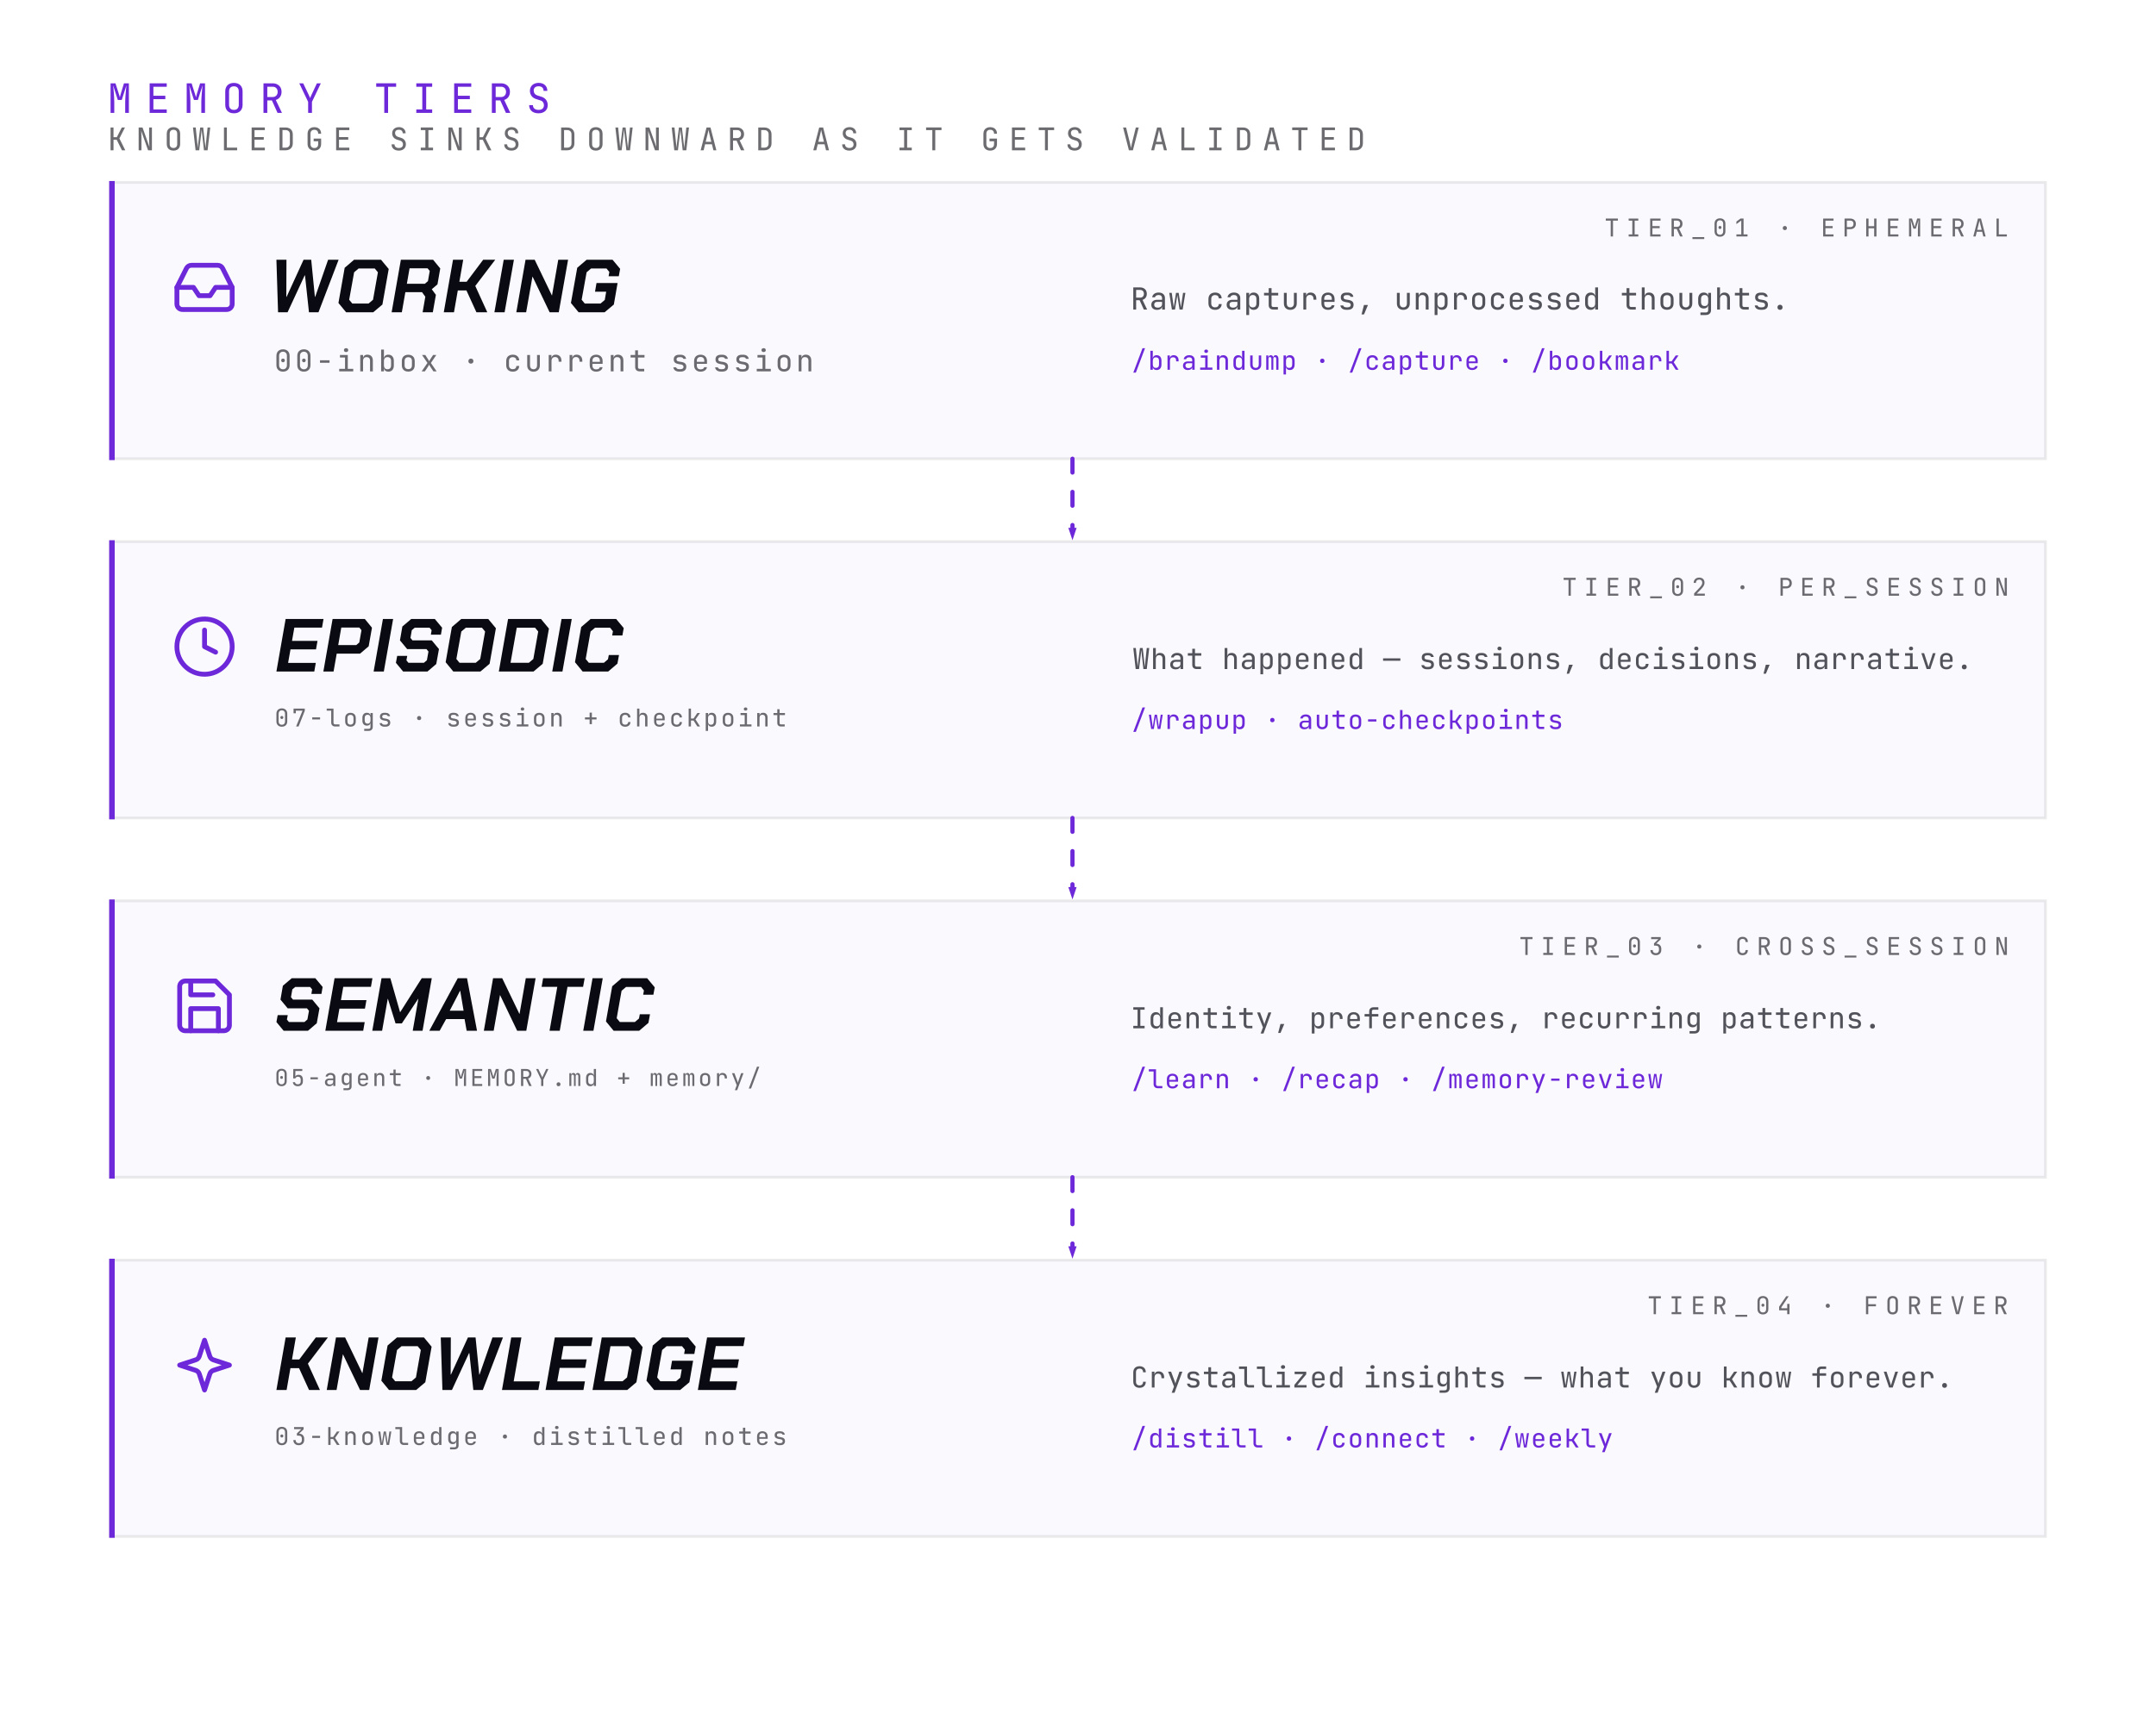
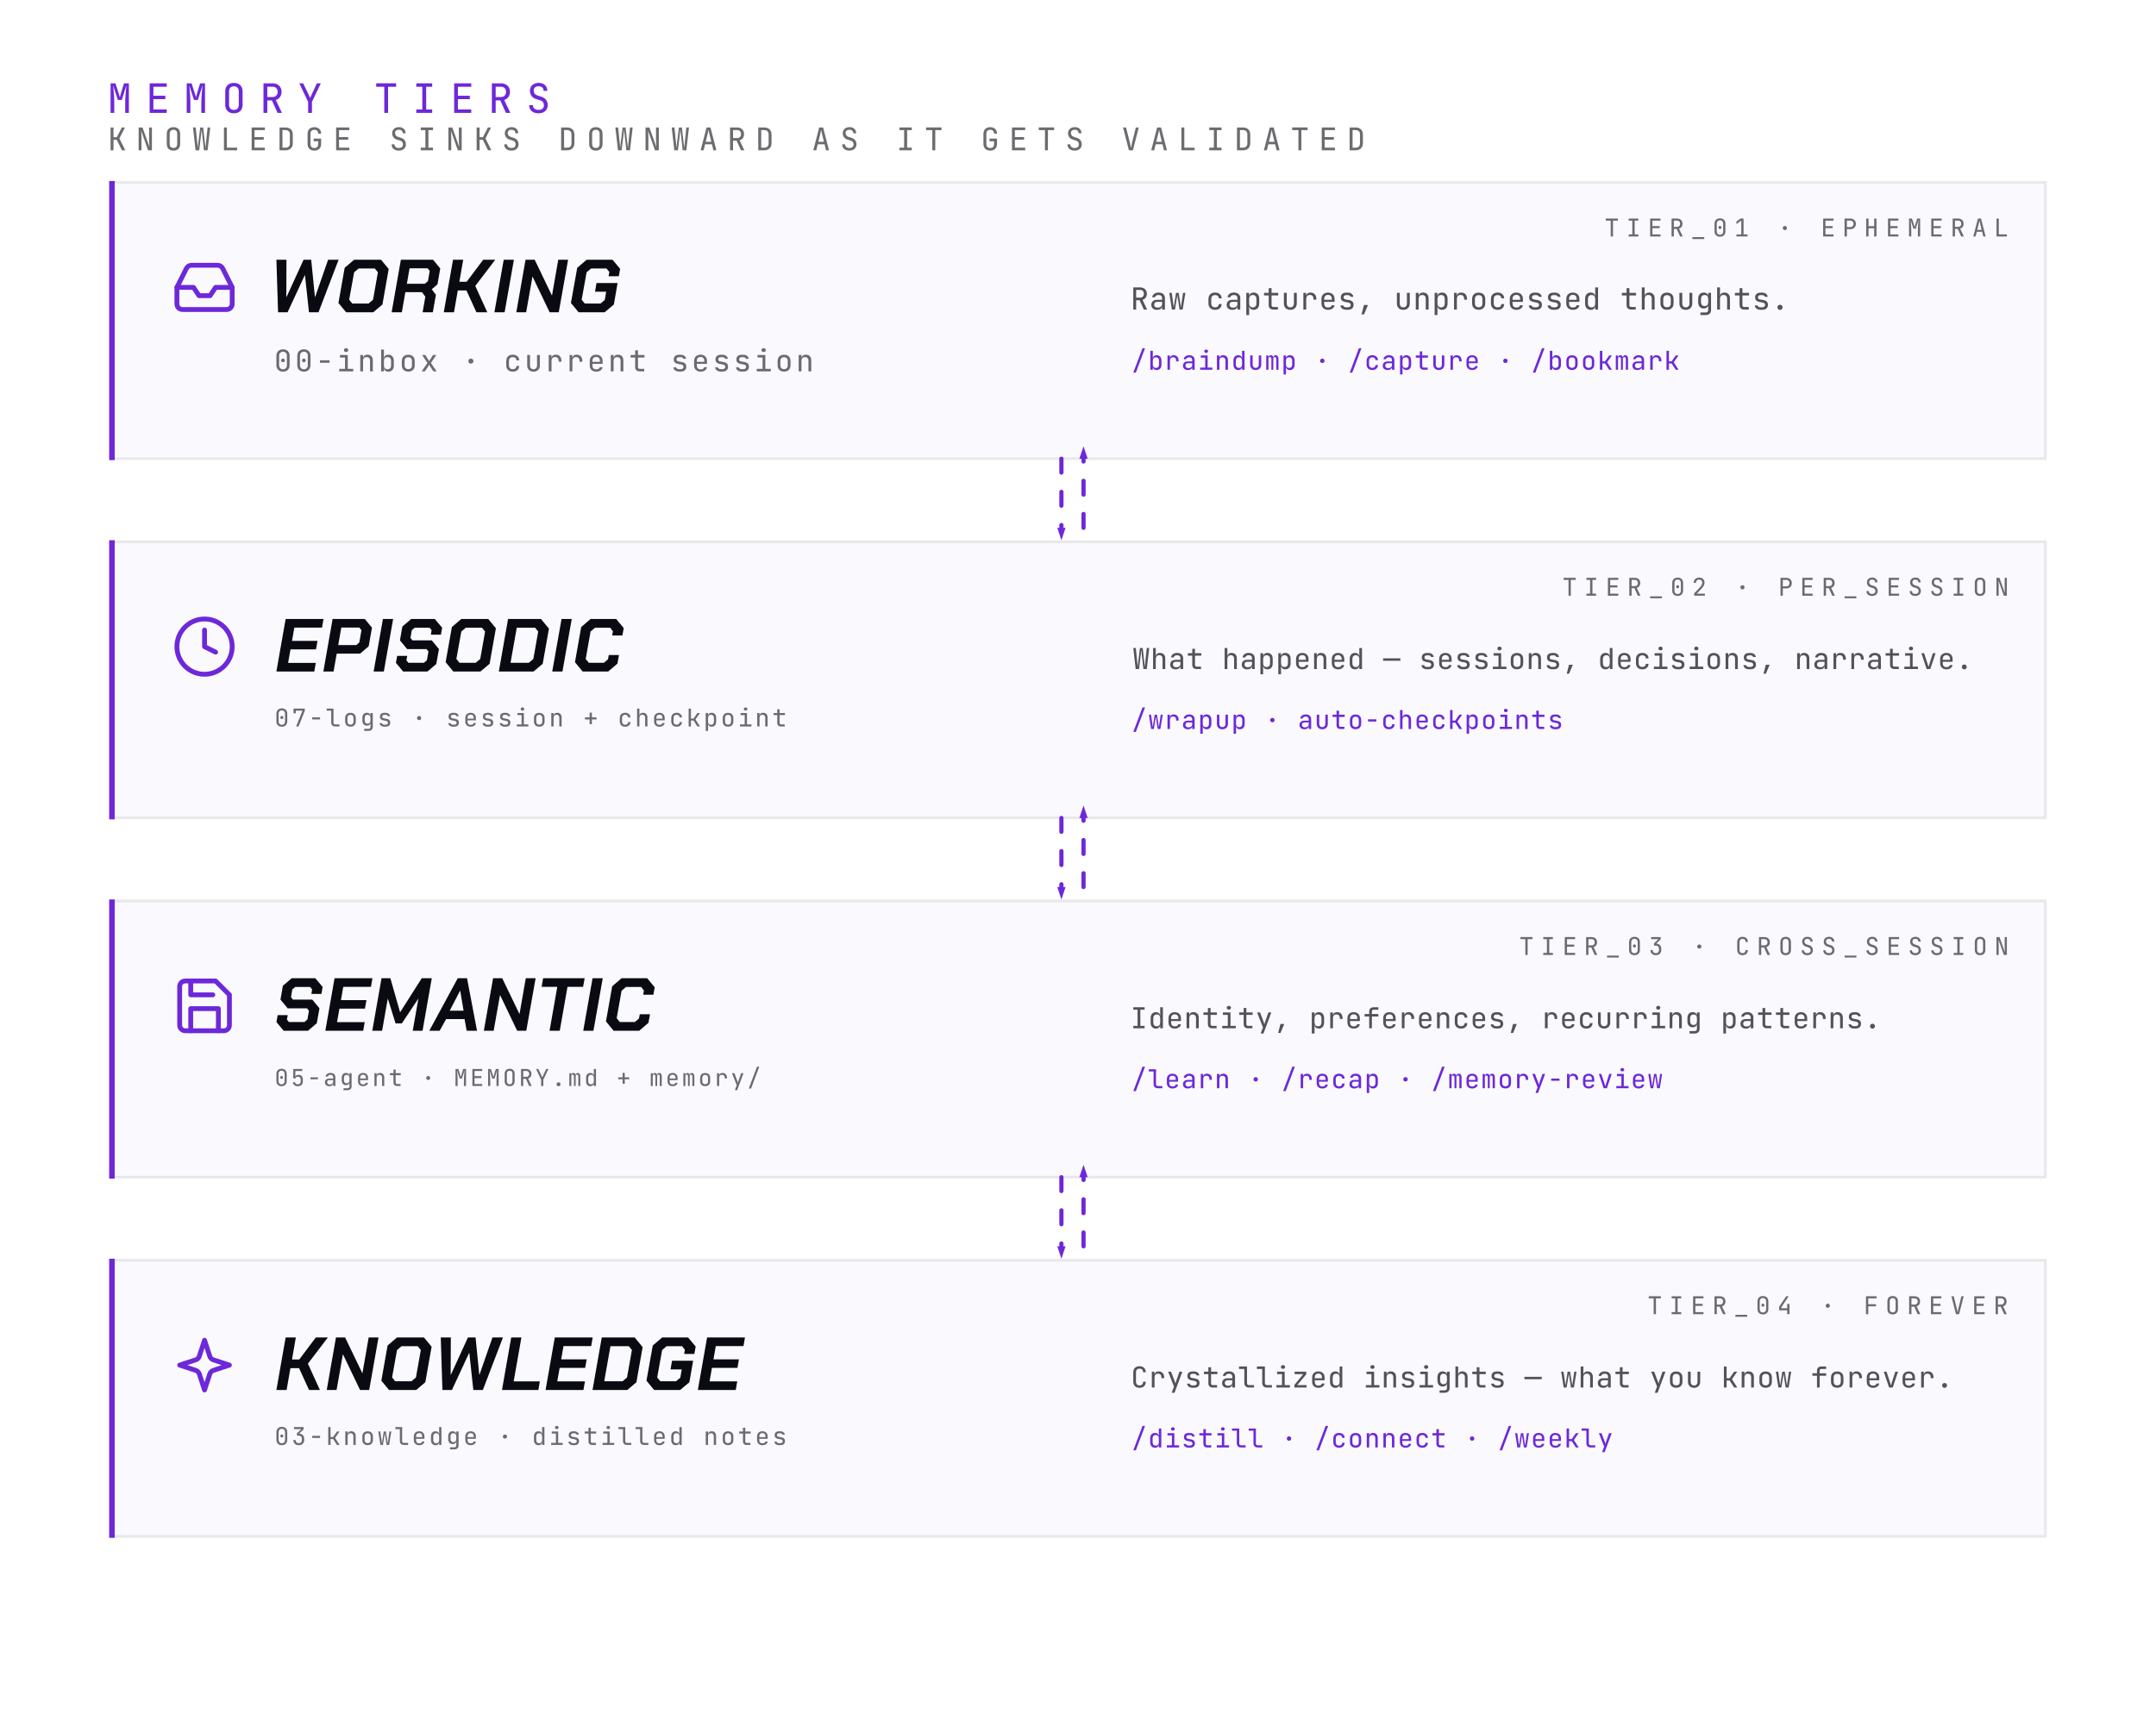
<svg xmlns="http://www.w3.org/2000/svg" viewBox="0 0 780 620" width="780" height="620" role="img" aria-labelledby="ttl desc">
  <defs>
    <marker id="arrow" viewBox="0 0 3 2" refX="0" refY="1" markerWidth="3" markerHeight="2" orient="auto">
      <path d="M0 0 L3 1 L0 2 Z" fill="#6d28d9" />
    </marker>
    <symbol id="i-consolidate" viewBox="0 0 24 24">
      <polyline points="22 12 16 12 14 15 10 15 8 12 2 12" />
      <path d="M5.45 5.11 2 12v6a2 2 0 0 0 2 2h16a2 2 0 0 0 2-2v-6l-3.45-6.89A2 2 0 0 0 16.76 4H7.24a2 2 0 0 0-1.79 1.11z" />
    </symbol>
    <symbol id="i-clock" viewBox="0 0 24 24">
      <circle cx="12" cy="12" r="10" />
      <polyline points="12 6 12 12 16 14" />
    </symbol>
    <symbol id="i-memory" viewBox="0 0 24 24">
      <path d="M19 21H5a2 2 0 0 1-2-2V5a2 2 0 0 1 2-2h11l5 5v11a2 2 0 0 1-2 2z" />
      <polyline points="17 21 17 13 7 13 7 21" />
      <polyline points="7 3 7 8 15 8" />
    </symbol>
    <symbol id="i-skill" viewBox="0 0 24 24">
      <path d="m12 3-1.9 5.8a2 2 0 0 1-1.3 1.3L3 12l5.8 1.9a2 2 0 0 1 1.3 1.3L12 21l1.9-5.8a2 2 0 0 1 1.3-1.3L21 12l-5.8-1.9a2 2 0 0 1-1.3-1.3Z" />
    </symbol>
    <path id="gc41" d="M340 -700H464L597 0H459L431 -155H185L99 0H-39ZM418 -267 373 -533H371L233 -267Z" />
    <path id="gc43" d="M33 -124 116 -593 241 -700H582L683 -579L665 -480H529L539 -537L501 -584H301L241 -533L176 -167L218 -116H418L473 -163L484 -220H620L599 -105L476 0H135Z" />
    <path id="gc44" d="M145 -700H584L690 -572L607 -103L485 0H22ZM422 -116 482 -167 547 -533 505 -584H261L178 -116Z" />
    <path id="gc45" d="M145 -700H650L630 -585H261L230 -408H570L550 -295H210L178 -115H547L527 0H22Z" />
    <path id="gc47" d="M33 -124 117 -593 242 -700H588L689 -579L671 -480H535L545 -537L507 -584H302L242 -533L176 -167L218 -116H427L484 -164L503 -274H354L374 -390H655L605 -103L482 0H135Z" />
    <path id="gc49" d="M150 -700H286L162 0H26Z" />
    <path id="gc4b" d="M145 -700H281L230 -407H327L547 -700H708L442 -351L602 0H457L324 -291H209L158 0H22Z" />
    <path id="gc4c" d="M145 -700H281L178 -115H527L507 0H22Z" />
    <path id="gc4d" d="M145 -700H263L392 -248H394L681 -700H815L692 0H561L636 -426H634L416 -98H332L230 -426H228L153 0H22Z" />
    <path id="gc4e" d="M145 -700H267L496 -225H498L581 -700H712L588 0H466L239 -474H237L153 0H22Z" />
    <path id="gc4f" d="M33 -124 116 -593 241 -700H601L703 -577L619 -103L497 0H135ZM434 -116 494 -167 559 -533 517 -584H302L242 -533L176 -167L218 -116Z" />
    <path id="gc50" d="M145 -700H575L670 -584L626 -336L511 -238H200L158 0H22ZM460 -352 501 -387 530 -551 501 -586H261L220 -352Z" />
    <path id="gc52" d="M633 -372 557 -307 612 -232 571 0H435L471 -207L427 -268H205L158 0H22L145 -700H575L670 -584ZM225 -380H465L506 -415L530 -551L501 -586H261Z" />
    <path id="gc53" d="M27 -116 44 -208H178L167 -149L194 -116H400L440 -150L461 -266L434 -299H177L81 -415L113 -600L231 -700H546L643 -584L627 -491H493L503 -551L476 -584H278L239 -551L221 -448L248 -415H505L601 -299L565 -100L448 0H123Z" />
    <path id="gc54" d="M284 -585H75L95 -700H649L628 -585H420L317 0H181Z" />
    <path id="gc57" d="M105 -700H239L237 -206H241L467 -700H569L618 -206H622L794 -700H934L666 0H539L486 -492H482L254 0H127Z" />
    <path id="gm2b" d="M254 -95V-288H64V-372H254V-565H346V-372H536V-288H346V-95Z" />
    <path id="gm2c" d="M164 160 244 -151H376L246 160Z" />
    <path id="gm2d" d="M140 -288V-372H460V-288Z" />
    <path id="gm2e" d="M300 10Q262 10 239 -12Q216 -35 216 -72Q216 -112 239 -135Q262 -158 300 -158Q339 -158 361 -135Q384 -112 384 -72Q384 -35 361 -12Q339 10 300 10Z" />
    <path id="gm2f" d="M74 110 428 -830H526L172 110Z" />
    <path id="gm30" d="M300 10Q233 10 183 -17Q133 -43 106 -92Q79 -140 79 -205V-525Q79 -591 106 -639Q133 -687 183 -713Q233 -740 300 -740Q368 -740 418 -713Q467 -687 494 -639Q521 -591 521 -525V-205Q521 -140 494 -92Q467 -43 417 -17Q367 10 300 10ZM300 -70Q359 -70 395 -108Q431 -145 431 -205V-525Q431 -585 395 -622Q359 -660 300 -660Q241 -660 205 -622Q169 -585 169 -525V-205Q169 -145 205 -108Q241 -70 300 -70ZM300 -305Q273 -305 256 -323Q239 -340 239 -368Q239 -395 256 -412Q273 -429 300 -429Q327 -429 344 -412Q361 -395 361 -368Q361 -340 344 -323Q327 -305 300 -305Z" />
    <path id="gm31" d="M89 0V-85H287V-651L89 -504V-607L255 -730H380V-85H541V0Z" />
    <path id="gm32" d="M91 0V-95L314 -331Q370 -391 396 -438Q422 -484 422 -528Q422 -588 389 -622Q356 -657 299 -657Q236 -657 200 -621Q164 -586 164 -524H71Q73 -590 101 -639Q130 -688 181 -714Q231 -740 299 -740Q365 -740 414 -714Q463 -689 489 -642Q515 -595 515 -530Q515 -467 482 -406Q449 -345 374 -267L197 -85H527V0Z" />
    <path id="gm33" d="M289 10Q223 10 173 -16Q123 -43 96 -90Q69 -137 69 -200H163Q163 -140 196 -106Q230 -73 290 -73Q351 -73 385 -108Q418 -143 418 -200V-252Q418 -313 385 -347Q351 -380 290 -380H215V-472L394 -645H99V-730H488V-638L292 -449V-463Q393 -463 452 -406Q512 -349 512 -253V-200Q512 -137 484 -90Q457 -43 406 -16Q356 10 289 10Z" />
    <path id="gm34" d="M408 0V-158H79V-304L367 -730H469L171 -283V-243H408V-420H501V0Z" />
    <path id="gm35" d="M298 10Q208 10 150 -36Q93 -83 84 -162H177Q182 -119 213 -96Q245 -73 299 -73Q361 -73 392 -106Q423 -140 423 -200V-271Q423 -332 392 -365Q361 -399 300 -399Q262 -399 233 -379Q205 -359 192 -326H99L104 -730H490V-645H194L191 -405H219L191 -379Q191 -426 228 -453Q266 -480 328 -480Q417 -481 467 -426Q516 -370 516 -271V-200Q516 -103 459 -47Q402 10 298 10Z" />
    <path id="gm37" d="M182 0 443 -645H171V-537H78V-730H536V-639L283 0Z" />
    <path id="gm41" d="M49 0 238 -730H363L551 0H457L410 -192H191L144 0ZM210 -271H390L335 -493Q320 -555 311 -598Q302 -641 300 -654Q298 -641 289 -598Q280 -555 265 -494Z" />
    <path id="gm43" d="M304 10Q238 10 189 -15Q140 -40 113 -88Q86 -136 86 -201V-529Q86 -595 113 -643Q140 -690 189 -715Q238 -740 304 -740Q370 -740 419 -714Q467 -689 494 -642Q520 -595 520 -529H426Q426 -590 394 -623Q362 -656 304 -656Q246 -656 213 -624Q180 -591 180 -530V-201Q180 -140 213 -107Q246 -74 304 -74Q362 -74 394 -107Q426 -140 426 -201H520Q520 -136 494 -89Q467 -41 419 -16Q370 10 304 10Z" />
    <path id="gm44" d="M90 0V-730H282Q353 -730 405 -703Q457 -676 486 -627Q514 -577 514 -510V-221Q514 -154 486 -104Q457 -54 405 -27Q353 0 282 0ZM184 -84H282Q347 -84 384 -120Q421 -156 421 -221V-510Q421 -574 384 -610Q347 -646 282 -646H184Z" />
    <path id="gm45" d="M99 0V-730H521V-645H191V-423H486V-339H191V-85H521V0Z" />
    <path id="gm46" d="M94 0V-731H526V-645H185V-407H500V-322H187V0Z" />
    <path id="gm47" d="M304 10Q238 10 189 -15Q140 -40 113 -88Q86 -136 86 -201V-529Q86 -595 113 -643Q140 -690 189 -715Q238 -740 304 -740Q370 -740 419 -714Q467 -689 494 -642Q520 -595 520 -529H426Q426 -590 394 -623Q362 -656 304 -656Q246 -656 213 -624Q180 -591 180 -530V-201Q180 -140 213 -106Q246 -73 304 -73Q362 -73 394 -106Q426 -140 426 -201V-289H281V-374H520V-201Q520 -136 494 -89Q467 -41 419 -16Q370 10 304 10Z" />
    <path id="gm48" d="M91 0V-730H185V-420H415V-730H509V0H415V-334H185V0Z" />
    <path id="gm49" d="M104 0V-85H252V-645H104V-730H496V-645H348V-85H496V0Z" />
    <path id="gm4b" d="M90 0V-730H184V-419H290L449 -730H551L372 -379L561 0H454L287 -336H184V0Z" />
    <path id="gm4c" d="M114 0V-730H207V-85H535V0Z" />
    <path id="gm4d" d="M74 0V-730H195L270 -494Q281 -462 290 -431Q299 -400 303 -383Q308 -400 315 -431Q323 -462 333 -495L405 -730H526V0H435V-261Q435 -306 438 -362Q441 -418 446 -477Q451 -535 456 -589Q462 -642 466 -682L350 -319H253L136 -682Q141 -643 146 -592Q151 -540 155 -483Q159 -425 162 -368Q165 -311 165 -261V0Z" />
    <path id="gm4e" d="M88 0V-730H211L432 -109Q430 -134 428 -172Q425 -209 424 -250Q422 -291 422 -327V-730H512V0H389L169 -621Q171 -597 173 -560Q175 -523 176 -482Q178 -441 178 -405V0Z" />
    <path id="gm4f" d="M300 10Q234 10 186 -15Q138 -40 112 -88Q86 -136 86 -201V-529Q86 -595 112 -643Q138 -690 186 -715Q234 -740 300 -740Q366 -740 414 -715Q462 -690 488 -643Q514 -595 514 -530V-201Q514 -136 488 -88Q462 -40 414 -15Q366 10 300 10ZM300 -74Q358 -74 389 -107Q420 -140 420 -201V-529Q420 -590 389 -623Q358 -656 300 -656Q243 -656 211 -623Q180 -590 180 -529V-201Q180 -140 211 -107Q243 -74 300 -74Z" />
    <path id="gm50" d="M90 0V-730H326Q395 -730 445 -703Q496 -677 523 -628Q551 -580 551 -514Q551 -449 523 -400Q496 -351 445 -325Q395 -298 326 -298H184V0ZM184 -382H326Q385 -382 420 -418Q455 -454 455 -514Q455 -575 420 -610Q385 -646 326 -646H184Z" />
    <path id="gm52" d="M90 0V-730H317Q383 -730 432 -703Q482 -677 509 -630Q536 -583 536 -519Q536 -445 498 -392Q460 -339 394 -319L546 0H437L298 -308H184V0ZM184 -392H317Q373 -392 406 -427Q440 -462 440 -519Q440 -577 406 -612Q373 -646 317 -646H184Z" />
    <path id="gm53" d="M304 10Q231 10 180 -14Q128 -38 100 -83Q71 -128 71 -191H164Q164 -137 201 -105Q238 -74 304 -74Q366 -74 401 -104Q436 -135 436 -189Q436 -232 413 -264Q389 -297 346 -309L248 -340Q172 -363 131 -417Q90 -471 90 -545Q90 -604 117 -648Q143 -692 192 -716Q240 -741 306 -741Q402 -741 461 -687Q519 -634 520 -544H427Q427 -597 395 -627Q363 -657 304 -657Q247 -657 215 -630Q183 -602 183 -553Q183 -509 207 -476Q231 -444 275 -430L374 -399Q448 -376 489 -321Q529 -266 529 -191Q529 -131 501 -85Q473 -40 422 -15Q371 10 304 10Z" />
    <path id="gm54" d="M253 0V-645H54V-731H546V-645H347V0Z" />
    <path id="gm56" d="M236 0 49 -730H145L268 -236Q280 -186 289 -142Q298 -98 302 -74Q306 -98 315 -142Q323 -186 335 -236L457 -730H551L363 0Z" />
    <path id="gm57" d="M107 0 24 -730H112L166 -193Q168 -172 170 -148Q172 -124 174 -103Q175 -82 175 -67Q177 -82 179 -103Q180 -124 183 -148Q185 -172 188 -193L255 -730H350L411 -193Q414 -172 416 -148Q419 -124 421 -103Q424 -82 425 -67Q426 -82 428 -103Q429 -124 431 -148Q434 -172 436 -193L491 -730H576L491 0H375L314 -546Q312 -569 309 -591Q307 -613 305 -633Q303 -653 302 -665Q301 -653 298 -633Q296 -613 294 -591Q292 -569 289 -546L223 0Z" />
    <path id="gm59" d="M253 0V-272L34 -730H131L272 -435Q285 -409 292 -391Q299 -372 301 -363Q303 -372 311 -391Q319 -409 331 -435L469 -730H566L347 -272V0Z" />
    <path id="gm5f" d="M60 104V25H540V104Z" />
    <path id="gm61" d="M251 10Q164 10 114 -35Q64 -79 64 -155Q64 -232 114 -277Q165 -321 251 -321H418V-375Q418 -425 388 -452Q358 -479 303 -479Q255 -479 222 -458Q190 -438 185 -404H92Q101 -475 159 -518Q217 -560 305 -560Q401 -560 456 -511Q512 -462 512 -378V0H420V-104H405L420 -120Q420 -60 374 -25Q327 10 251 10ZM275 -63Q337 -63 378 -95Q418 -126 418 -176V-252H253Q209 -252 183 -228Q158 -203 158 -161Q158 -116 189 -89Q220 -63 275 -63Z" />
    <path id="gm62" d="M333 10Q265 10 225 -27Q184 -63 184 -127L203 -105H184V0H90V-730H184V-571L182 -445H203L184 -423Q184 -486 225 -523Q266 -560 333 -560Q416 -560 466 -505Q516 -450 516 -354V-195Q516 -100 466 -45Q416 10 333 10ZM302 -71Q358 -71 391 -104Q423 -138 423 -201V-349Q423 -412 391 -446Q358 -479 302 -479Q248 -479 216 -445Q184 -410 184 -349V-201Q184 -140 216 -105Q248 -71 302 -71Z" />
    <path id="gm63" d="M304 10Q238 10 188 -15Q138 -40 111 -88Q84 -136 84 -201V-349Q84 -415 111 -463Q138 -510 188 -535Q238 -560 304 -560Q400 -560 458 -509Q517 -458 520 -369H426Q423 -421 391 -449Q359 -477 304 -477Q246 -477 211 -444Q177 -411 177 -350V-201Q177 -140 211 -106Q246 -73 304 -73Q359 -73 391 -101Q423 -130 426 -181H520Q517 -92 458 -41Q400 10 304 10Z" />
    <path id="gm64" d="M267 10Q184 10 134 -45Q84 -100 84 -195V-354Q84 -450 134 -505Q184 -560 267 -560Q335 -560 375 -523Q416 -486 416 -423L397 -445H418L416 -571V-730H510V0H416V-105H397L416 -127Q416 -63 375 -27Q335 10 267 10ZM298 -71Q353 -71 385 -105Q416 -140 416 -201V-349Q416 -410 385 -445Q353 -479 298 -479Q242 -479 209 -446Q177 -412 177 -349V-201Q177 -138 209 -104Q242 -71 298 -71Z" />
    <path id="gm65" d="M300 10Q235 10 186 -16Q137 -42 110 -90Q84 -137 84 -201V-349Q84 -414 110 -461Q137 -508 186 -534Q235 -560 300 -560Q366 -560 414 -534Q463 -508 490 -461Q516 -414 516 -349V-252H175V-201Q175 -136 207 -102Q240 -68 300 -68Q351 -68 383 -86Q414 -105 421 -141H514Q505 -71 446 -31Q387 10 300 10ZM425 -313V-350Q425 -414 393 -448Q361 -483 300 -483Q240 -483 207 -448Q175 -414 175 -349V-321L432 -321Z" />
    <path id="gm66" d="M219 0V-409H59V-494H219V-588Q219 -654 260 -692Q302 -730 375 -730H536V-645H375Q345 -645 328 -631Q312 -616 312 -588V-494H536V-409H312V0Z" />
    <path id="gm67" d="M160 180V96H334Q376 96 396 77Q415 57 415 18V-49L417 -150H398L416 -166Q416 -105 376 -70Q336 -35 269 -35Q184 -35 135 -90Q86 -146 86 -240V-355Q86 -450 135 -505Q184 -560 269 -560Q336 -560 376 -525Q416 -489 416 -429L398 -445H416L416 -550H509V18Q509 93 462 136Q416 180 333 180ZM298 -116Q353 -116 385 -150Q416 -184 416 -245V-349Q416 -410 385 -445Q353 -479 298 -479Q242 -479 211 -446Q180 -412 180 -349V-245Q180 -183 211 -149Q242 -116 298 -116Z" />
    <path id="gm68" d="M90 0V-730H184V-550L184 -445H204L184 -423Q184 -488 223 -524Q262 -560 331 -560Q414 -560 463 -509Q512 -457 512 -369V0H418V-359Q418 -417 387 -449Q356 -481 303 -481Q248 -481 216 -446Q184 -412 184 -349V0Z" />
    <path id="gm69" d="M84 0V-85H279V-465H109V-550H372V-85H555V0ZM315 -648Q282 -648 262 -666Q243 -683 243 -712Q243 -743 262 -760Q282 -778 315 -778Q349 -778 368 -760Q387 -743 387 -712Q387 -683 368 -666Q349 -648 315 -648Z" />
    <path id="gm6b" d="M93 0V-730H187V-324H291L448 -550H555L372 -288L558 0H449L292 -243H187V0Z" />
    <path id="gm6c" d="M376 0Q327 0 291 -19Q254 -39 234 -74Q214 -110 214 -157V-645H30V-730H307V-157Q307 -124 326 -104Q345 -85 377 -85H551V0Z" />
    <path id="gm6d" d="M65 0V-550H146V-483H164L150 -460Q150 -506 175 -533Q199 -560 241 -560Q287 -560 312 -526Q337 -492 337 -430L310 -483H352L333 -460Q333 -506 359 -533Q384 -560 426 -560Q478 -560 507 -521Q535 -482 535 -418V0H450V-418Q450 -452 436 -470Q421 -489 394 -489Q367 -489 352 -471Q337 -453 337 -419V0H263V-418Q263 -453 248 -471Q233 -489 205 -489Q178 -489 164 -471Q150 -453 150 -419V0Z" />
    <path id="gm6e" d="M90 0V-550H184V-445H204L184 -423Q184 -488 223 -524Q262 -560 331 -560Q414 -560 463 -509Q512 -457 512 -369V0H418V-359Q418 -417 387 -448Q356 -479 303 -479Q248 -479 216 -446Q184 -412 184 -349V0Z" />
    <path id="gm6f" d="M300 8Q234 8 185 -17Q137 -42 110 -90Q84 -137 84 -202V-348Q84 -414 110 -461Q137 -508 185 -533Q234 -558 300 -558Q366 -558 415 -533Q463 -508 490 -461Q516 -414 516 -348V-202Q516 -137 490 -90Q463 -42 415 -17Q366 8 300 8ZM300 -75Q358 -75 391 -107Q423 -140 423 -202V-348Q423 -410 391 -443Q358 -475 300 -475Q243 -475 210 -443Q177 -410 177 -348V-202Q177 -140 210 -107Q243 -75 300 -75Z" />
    <path id="gm70" d="M90 180V-550H184V-445H203L184 -423Q184 -487 225 -523Q266 -560 334 -560Q417 -560 467 -505Q516 -451 516 -355V-196Q516 -132 494 -86Q471 -40 431 -15Q390 10 334 10Q267 10 226 -27Q184 -64 184 -127L203 -105H182L184 21V180ZM303 -71Q359 -71 391 -104Q423 -138 423 -201V-349Q423 -412 391 -446Q359 -479 303 -479Q249 -479 216 -445Q184 -410 184 -349V-201Q184 -140 216 -105Q249 -71 303 -71Z" />
    <path id="gm72" d="M109 0V-550H200V-445H222L193 -380Q193 -469 231 -515Q270 -560 346 -560Q433 -560 485 -505Q536 -451 536 -358V-324H442V-349Q442 -413 411 -447Q380 -481 323 -481Q267 -481 235 -447Q203 -412 203 -349V0Z" />
    <path id="gm73" d="M283 8Q226 8 184 -10Q142 -27 117 -60Q92 -92 88 -136H181Q187 -108 213 -91Q239 -74 283 -74H325Q377 -74 403 -95Q429 -116 429 -152Q429 -186 405 -206Q382 -226 336 -233L263 -245Q181 -259 141 -295Q101 -332 101 -402Q101 -477 148 -517Q196 -558 290 -558H328Q409 -558 457 -521Q506 -483 516 -420H422Q416 -445 393 -461Q369 -476 328 -476H290Q240 -476 217 -457Q194 -439 194 -401Q194 -368 214 -352Q234 -337 276 -330L350 -318Q440 -304 481 -266Q522 -228 522 -156Q522 -79 473 -35Q424 8 325 8Z" />
    <path id="gm74" d="M360 0Q288 0 248 -39Q208 -77 208 -147V-465H54V-550H208V-705H302V-550H521V-465H302V-147Q302 -85 361 -85H511V0Z" />
    <path id="gm75" d="M299 10Q203 10 146 -47Q88 -103 88 -201V-550H182V-201Q182 -140 213 -106Q245 -72 299 -72Q354 -72 386 -106Q418 -140 418 -201V-550H512V-201Q512 -103 453 -47Q395 10 299 10Z" />
    <path id="gm76" d="M237 0 53 -550H149L269 -184Q280 -151 289 -120Q298 -90 302 -72Q307 -90 316 -120Q325 -151 335 -184L452 -550H547L363 0Z" />
    <path id="gm77" d="M121 0 34 -550H116L170 -165Q173 -143 177 -116Q180 -90 182 -72Q184 -90 189 -116Q193 -143 196 -165L257 -550H344L404 -165Q407 -143 411 -116Q416 -90 418 -72Q420 -90 424 -116Q429 -143 432 -165L488 -550H566L475 0H373L315 -376Q311 -404 306 -432Q301 -461 299 -478Q297 -461 293 -432Q289 -404 284 -376L223 0Z" />
    <path id="gm78" d="M49 0 243 -283 61 -550H170L277 -384Q284 -372 290 -359Q297 -346 301 -338Q304 -346 311 -359Q317 -372 324 -384L432 -550H540L358 -282L551 0H442L326 -177Q319 -188 312 -203Q306 -217 301 -226Q297 -217 289 -203Q282 -188 274 -177L157 0Z" />
    <path id="gm79" d="M177 180 257 -34 53 -550H157L282 -216Q289 -198 296 -174Q302 -150 306 -133Q310 -150 316 -174Q322 -198 329 -216L446 -550H547L276 180Z" />
    <path id="gm7a" d="M89 0V-92L395 -465H97V-550H500V-458L189 -85H511V0Z" />
    <path id="gmb7" d="M300 -260Q262 -260 239 -282Q216 -304 216 -342Q216 -381 239 -404Q262 -428 300 -428Q339 -428 361 -404Q384 -381 384 -342Q384 -304 361 -282Q339 -260 300 -260Z" />
    <path id="gm2014" d="M0 -288V-372H600V-288Z" />
  </defs>
  <style>
    .ico { fill: none; stroke-width: 1.75; stroke-linecap: round; stroke-linejoin: round; }
    /* MOTION RULE: cards never animate — motion is ONLY this connector dash-flow. */
    .plug { fill: none; stroke: #6d28d9; stroke-width: 1.5; stroke-linecap: round; stroke-dasharray: 5 7; }
    .plug-flow { animation: plug-flow 1200ms linear infinite; }
    @keyframes plug-flow { to { stroke-dashoffset: -24; } }
    @media (prefers-reduced-motion: reduce) {
      .plug-flow { animation: none; }
    }
  </style>
  <g transform="translate(38.92 40.85) scale(0.01465)" fill="#6d28d9">
    <use href="#gm4d" x="0" />
    <use href="#gm45" x="940" />
    <use href="#gm4d" x="1880" />
    <use href="#gm4f" x="2820" />
    <use href="#gm52" x="3760" />
    <use href="#gm59" x="4700" />
    <use href="#gm54" x="6580" />
    <use href="#gm49" x="7520" />
    <use href="#gm45" x="8460" />
    <use href="#gm52" x="9400" />
    <use href="#gm53" x="10340" />
  </g>
  <g transform="translate(38.98 54.39) scale(0.01132)" fill="#0a0a1299">
    <use href="#gm4b" x="0" />
    <use href="#gm4e" x="900" />
    <use href="#gm4f" x="1800" />
    <use href="#gm57" x="2700" />
    <use href="#gm4c" x="3600" />
    <use href="#gm45" x="4500" />
    <use href="#gm44" x="5400" />
    <use href="#gm47" x="6300" />
    <use href="#gm45" x="7200" />
    <use href="#gm53" x="9000" />
    <use href="#gm49" x="9900" />
    <use href="#gm4e" x="10800" />
    <use href="#gm4b" x="11700" />
    <use href="#gm53" x="12600" />
    <use href="#gm44" x="14400" />
    <use href="#gm4f" x="15300" />
    <use href="#gm57" x="16200" />
    <use href="#gm4e" x="17100" />
    <use href="#gm57" x="18000" />
    <use href="#gm41" x="18900" />
    <use href="#gm52" x="19800" />
    <use href="#gm44" x="20700" />
    <use href="#gm41" x="22500" />
    <use href="#gm53" x="23400" />
    <use href="#gm49" x="25200" />
    <use href="#gm54" x="26100" />
    <use href="#gm47" x="27900" />
    <use href="#gm45" x="28800" />
    <use href="#gm54" x="29700" />
    <use href="#gm53" x="30600" />
    <use href="#gm56" x="32400" />
    <use href="#gm41" x="33300" />
    <use href="#gm4c" x="34200" />
    <use href="#gm49" x="35100" />
    <use href="#gm44" x="36000" />
    <use href="#gm41" x="36900" />
    <use href="#gm54" x="37800" />
    <use href="#gm45" x="38700" />
    <use href="#gm44" x="39600" />
  </g>
  <rect x="40" y="66" width="700" height="100" fill="#fafafe" stroke="#08081014" stroke-width="1" />
  <rect x="39.5" y="65.5" width="2" height="101" fill="#6d28d9" />
  <g transform="translate(580.47 85.58) scale(0.00889)" fill="#0a0a1299">
    <use href="#gm54" x="0" />
    <use href="#gm49" x="880" />
    <use href="#gm45" x="1760" />
    <use href="#gm52" x="2640" />
    <use href="#gm5f" x="3520" />
    <use href="#gm30" x="4400" />
    <use href="#gm31" x="5280" />
    <use href="#gmb7" x="7040" />
    <use href="#gm45" x="8800" />
    <use href="#gm50" x="9680" />
    <use href="#gm48" x="10560" />
    <use href="#gm45" x="11440" />
    <use href="#gm4d" x="12320" />
    <use href="#gm45" x="13200" />
    <use href="#gm52" x="14080" />
    <use href="#gm41" x="14960" />
    <use href="#gm4c" x="15840" />
  </g>
  <svg x="62" y="92" width="24" height="24">
    <use href="#i-consolidate" class="ico" stroke="#6d28d9" />
  </svg>
  <g transform="translate(97.15 113.00) scale(0.02714)" fill="#0a0a12">
    <use href="#gc57" x="0" />
    <use href="#gc4f" x="899" />
    <use href="#gc52" x="1619" />
    <use href="#gc4b" x="2314" />
    <use href="#gc49" x="2985" />
    <use href="#gc4e" x="3281" />
    <use href="#gc47" x="3998" />
  </g>
  <g transform="translate(99.15 134.39) scale(0.01079)" fill="#0a0a1299">
    <use href="#gm30" x="0" />
    <use href="#gm30" x="700" />
    <use href="#gm2d" x="1400" />
    <use href="#gm69" x="2100" />
    <use href="#gm6e" x="2800" />
    <use href="#gm62" x="3500" />
    <use href="#gm6f" x="4200" />
    <use href="#gm78" x="4900" />
    <use href="#gmb7" x="6300" />
    <use href="#gm63" x="7700" />
    <use href="#gm75" x="8400" />
    <use href="#gm72" x="9100" />
    <use href="#gm72" x="9800" />
    <use href="#gm65" x="10500" />
    <use href="#gm6e" x="11200" />
    <use href="#gm74" x="11900" />
    <use href="#gm73" x="13300" />
    <use href="#gm65" x="14000" />
    <use href="#gm73" x="14700" />
    <use href="#gm73" x="15400" />
    <use href="#gm69" x="16100" />
    <use href="#gm6f" x="16800" />
    <use href="#gm6e" x="17500" />
  </g>
  <g transform="translate(409.01 112.02) scale(0.01099)" fill="#52525b">
    <use href="#gm52" x="0" />
    <use href="#gm61" x="620" />
    <use href="#gm77" x="1240" />
    <use href="#gm63" x="2480" />
    <use href="#gm61" x="3100" />
    <use href="#gm70" x="3720" />
    <use href="#gm74" x="4340" />
    <use href="#gm75" x="4960" />
    <use href="#gm72" x="5580" />
    <use href="#gm65" x="6200" />
    <use href="#gm73" x="6820" />
    <use href="#gm2c" x="7440" />
    <use href="#gm75" x="8680" />
    <use href="#gm6e" x="9300" />
    <use href="#gm70" x="9920" />
    <use href="#gm72" x="10540" />
    <use href="#gm6f" x="11160" />
    <use href="#gm63" x="11780" />
    <use href="#gm65" x="12400" />
    <use href="#gm73" x="13020" />
    <use href="#gm73" x="13640" />
    <use href="#gm65" x="14260" />
    <use href="#gm64" x="14880" />
    <use href="#gm74" x="16120" />
    <use href="#gm68" x="16740" />
    <use href="#gm6f" x="17360" />
    <use href="#gm75" x="17980" />
    <use href="#gm67" x="18600" />
    <use href="#gm68" x="19220" />
    <use href="#gm74" x="19840" />
    <use href="#gm73" x="20460" />
    <use href="#gm2e" x="21080" />
  </g>
  <g transform="translate(409.31 133.81) scale(0.00941)" fill="#6d28d9">
    <use href="#gm2f" x="0" />
    <use href="#gm62" x="640" />
    <use href="#gm72" x="1280" />
    <use href="#gm61" x="1920" />
    <use href="#gm69" x="2560" />
    <use href="#gm6e" x="3200" />
    <use href="#gm64" x="3840" />
    <use href="#gm75" x="4480" />
    <use href="#gm6d" x="5120" />
    <use href="#gm70" x="5760" />
    <use href="#gmb7" x="7040" />
    <use href="#gm2f" x="8320" />
    <use href="#gm63" x="8960" />
    <use href="#gm61" x="9600" />
    <use href="#gm70" x="10240" />
    <use href="#gm74" x="10880" />
    <use href="#gm75" x="11520" />
    <use href="#gm72" x="12160" />
    <use href="#gm65" x="12800" />
    <use href="#gmb7" x="14080" />
    <use href="#gm2f" x="15360" />
    <use href="#gm62" x="16000" />
    <use href="#gm6f" x="16640" />
    <use href="#gm6f" x="17280" />
    <use href="#gm6b" x="17920" />
    <use href="#gm6d" x="18560" />
    <use href="#gm61" x="19200" />
    <use href="#gm72" x="19840" />
    <use href="#gm6b" x="20480" />
  </g>
  <rect x="40" y="196" width="700" height="100" fill="#fafafe" stroke="#08081014" stroke-width="1" />
  <rect x="39.5" y="195.5" width="2" height="101" fill="#6d28d9" />
  <g transform="translate(565.21 215.58) scale(0.00888)" fill="#0a0a1299">
    <use href="#gm54" x="0" />
    <use href="#gm49" x="880" />
    <use href="#gm45" x="1760" />
    <use href="#gm52" x="2640" />
    <use href="#gm5f" x="3520" />
    <use href="#gm30" x="4400" />
    <use href="#gm32" x="5280" />
    <use href="#gmb7" x="7040" />
    <use href="#gm50" x="8800" />
    <use href="#gm45" x="9680" />
    <use href="#gm52" x="10560" />
    <use href="#gm5f" x="11440" />
    <use href="#gm53" x="12320" />
    <use href="#gm45" x="13200" />
    <use href="#gm53" x="14080" />
    <use href="#gm53" x="14960" />
    <use href="#gm49" x="15840" />
    <use href="#gm4f" x="16720" />
    <use href="#gm4e" x="17600" />
  </g>
  <svg x="62" y="222" width="24" height="24">
    <use href="#i-clock" class="ico" stroke="#6d28d9" />
  </svg>
  <g transform="translate(99.40 243.00) scale(0.02714)" fill="#0a0a12">
    <use href="#gc45" x="0" />
    <use href="#gc50" x="626" />
    <use href="#gc49" x="1292" />
    <use href="#gc53" x="1588" />
    <use href="#gc4f" x="2245" />
    <use href="#gc44" x="2965" />
    <use href="#gc49" x="3673" />
    <use href="#gc43" x="3969" />
  </g>
  <g transform="translate(99.30 262.90) scale(0.00887)" fill="#0a0a1299">
    <use href="#gm30" x="0" />
    <use href="#gm37" x="700" />
    <use href="#gm2d" x="1400" />
    <use href="#gm6c" x="2100" />
    <use href="#gm6f" x="2800" />
    <use href="#gm67" x="3500" />
    <use href="#gm73" x="4200" />
    <use href="#gmb7" x="5600" />
    <use href="#gm73" x="7000" />
    <use href="#gm65" x="7700" />
    <use href="#gm73" x="8400" />
    <use href="#gm73" x="9100" />
    <use href="#gm69" x="9800" />
    <use href="#gm6f" x="10500" />
    <use href="#gm6e" x="11200" />
    <use href="#gm2b" x="12600" />
    <use href="#gm63" x="14000" />
    <use href="#gm68" x="14700" />
    <use href="#gm65" x="15400" />
    <use href="#gm63" x="16100" />
    <use href="#gm6b" x="16800" />
    <use href="#gm70" x="17500" />
    <use href="#gm6f" x="18200" />
    <use href="#gm69" x="18900" />
    <use href="#gm6e" x="19600" />
    <use href="#gm74" x="20300" />
  </g>
  <g transform="translate(409.75 242.12) scale(0.01044)" fill="#52525b">
    <use href="#gm57" x="0" />
    <use href="#gm68" x="620" />
    <use href="#gm61" x="1240" />
    <use href="#gm74" x="1860" />
    <use href="#gm68" x="3100" />
    <use href="#gm61" x="3720" />
    <use href="#gm70" x="4340" />
    <use href="#gm70" x="4960" />
    <use href="#gm65" x="5580" />
    <use href="#gm6e" x="6200" />
    <use href="#gm65" x="6820" />
    <use href="#gm64" x="7440" />
    <use href="#gm2014" x="8680" />
    <use href="#gm73" x="9920" />
    <use href="#gm65" x="10540" />
    <use href="#gm73" x="11160" />
    <use href="#gm73" x="11780" />
    <use href="#gm69" x="12400" />
    <use href="#gm6f" x="13020" />
    <use href="#gm6e" x="13640" />
    <use href="#gm73" x="14260" />
    <use href="#gm2c" x="14880" />
    <use href="#gm64" x="16120" />
    <use href="#gm65" x="16740" />
    <use href="#gm63" x="17360" />
    <use href="#gm69" x="17980" />
    <use href="#gm73" x="18600" />
    <use href="#gm69" x="19220" />
    <use href="#gm6f" x="19840" />
    <use href="#gm6e" x="20460" />
    <use href="#gm73" x="21080" />
    <use href="#gm2c" x="21700" />
    <use href="#gm6e" x="22940" />
    <use href="#gm61" x="23560" />
    <use href="#gm72" x="24180" />
    <use href="#gm72" x="24800" />
    <use href="#gm61" x="25420" />
    <use href="#gm74" x="26040" />
    <use href="#gm69" x="26660" />
    <use href="#gm76" x="27280" />
    <use href="#gm65" x="27900" />
    <use href="#gm2e" x="28520" />
  </g>
  <g transform="translate(409.31 263.81) scale(0.00941)" fill="#6d28d9">
    <use href="#gm2f" x="0" />
    <use href="#gm77" x="640" />
    <use href="#gm72" x="1280" />
    <use href="#gm61" x="1920" />
    <use href="#gm70" x="2560" />
    <use href="#gm75" x="3200" />
    <use href="#gm70" x="3840" />
    <use href="#gmb7" x="5120" />
    <use href="#gm61" x="6400" />
    <use href="#gm75" x="7040" />
    <use href="#gm74" x="7680" />
    <use href="#gm6f" x="8320" />
    <use href="#gm2d" x="8960" />
    <use href="#gm63" x="9600" />
    <use href="#gm68" x="10240" />
    <use href="#gm65" x="10880" />
    <use href="#gm63" x="11520" />
    <use href="#gm6b" x="12160" />
    <use href="#gm70" x="12800" />
    <use href="#gm6f" x="13440" />
    <use href="#gm69" x="14080" />
    <use href="#gm6e" x="14720" />
    <use href="#gm74" x="15360" />
    <use href="#gm73" x="16000" />
  </g>
  <rect x="40" y="326" width="700" height="100" fill="#fafafe" stroke="#08081014" stroke-width="1" />
  <rect x="39.5" y="325.5" width="2" height="101" fill="#6d28d9" />
  <g transform="translate(549.59 345.58) scale(0.00888)" fill="#0a0a1299">
    <use href="#gm54" x="0" />
    <use href="#gm49" x="880" />
    <use href="#gm45" x="1760" />
    <use href="#gm52" x="2640" />
    <use href="#gm5f" x="3520" />
    <use href="#gm30" x="4400" />
    <use href="#gm33" x="5280" />
    <use href="#gmb7" x="7040" />
    <use href="#gm43" x="8800" />
    <use href="#gm52" x="9680" />
    <use href="#gm4f" x="10560" />
    <use href="#gm53" x="11440" />
    <use href="#gm53" x="12320" />
    <use href="#gm5f" x="13200" />
    <use href="#gm53" x="14080" />
    <use href="#gm45" x="14960" />
    <use href="#gm53" x="15840" />
    <use href="#gm53" x="16720" />
    <use href="#gm49" x="17600" />
    <use href="#gm4f" x="18480" />
    <use href="#gm4e" x="19360" />
  </g>
  <svg x="62" y="352" width="24" height="24">
    <use href="#i-memory" class="ico" stroke="#6d28d9" />
  </svg>
  <g transform="translate(99.27 373.00) scale(0.02714)" fill="#0a0a12">
    <use href="#gc53" x="0" />
    <use href="#gc45" x="657" />
    <use href="#gc4d" x="1283" />
    <use href="#gc41" x="2104" />
    <use href="#gc4e" x="2770" />
    <use href="#gc54" x="3487" />
    <use href="#gc49" x="4091" />
    <use href="#gc43" x="4387" />
  </g>
  <g transform="translate(99.34 392.99) scale(0.00842)" fill="#0a0a1299">
    <use href="#gm30" x="0" />
    <use href="#gm35" x="700" />
    <use href="#gm2d" x="1400" />
    <use href="#gm61" x="2100" />
    <use href="#gm67" x="2800" />
    <use href="#gm65" x="3500" />
    <use href="#gm6e" x="4200" />
    <use href="#gm74" x="4900" />
    <use href="#gmb7" x="6300" />
    <use href="#gm4d" x="7700" />
    <use href="#gm45" x="8400" />
    <use href="#gm4d" x="9100" />
    <use href="#gm4f" x="9800" />
    <use href="#gm52" x="10500" />
    <use href="#gm59" x="11200" />
    <use href="#gm2e" x="11900" />
    <use href="#gm6d" x="12600" />
    <use href="#gm64" x="13300" />
    <use href="#gm2b" x="14700" />
    <use href="#gm6d" x="16100" />
    <use href="#gm65" x="16800" />
    <use href="#gm6d" x="17500" />
    <use href="#gm6f" x="18200" />
    <use href="#gm72" x="18900" />
    <use href="#gm79" x="19600" />
    <use href="#gm2f" x="20300" />
  </g>
  <g transform="translate(408.92 372.12) scale(0.01044)" fill="#52525b">
    <use href="#gm49" x="0" />
    <use href="#gm64" x="620" />
    <use href="#gm65" x="1240" />
    <use href="#gm6e" x="1860" />
    <use href="#gm74" x="2480" />
    <use href="#gm69" x="3100" />
    <use href="#gm74" x="3720" />
    <use href="#gm79" x="4340" />
    <use href="#gm2c" x="4960" />
    <use href="#gm70" x="6200" />
    <use href="#gm72" x="6820" />
    <use href="#gm65" x="7440" />
    <use href="#gm66" x="8060" />
    <use href="#gm65" x="8680" />
    <use href="#gm72" x="9300" />
    <use href="#gm65" x="9920" />
    <use href="#gm6e" x="10540" />
    <use href="#gm63" x="11160" />
    <use href="#gm65" x="11780" />
    <use href="#gm73" x="12400" />
    <use href="#gm2c" x="13020" />
    <use href="#gm72" x="14260" />
    <use href="#gm65" x="14880" />
    <use href="#gm63" x="15500" />
    <use href="#gm75" x="16120" />
    <use href="#gm72" x="16740" />
    <use href="#gm72" x="17360" />
    <use href="#gm69" x="17980" />
    <use href="#gm6e" x="18600" />
    <use href="#gm67" x="19220" />
    <use href="#gm70" x="20460" />
    <use href="#gm61" x="21080" />
    <use href="#gm74" x="21700" />
    <use href="#gm74" x="22320" />
    <use href="#gm65" x="22940" />
    <use href="#gm72" x="23560" />
    <use href="#gm6e" x="24180" />
    <use href="#gm73" x="24800" />
    <use href="#gm2e" x="25420" />
  </g>
  <g transform="translate(409.31 393.81) scale(0.00941)" fill="#6d28d9">
    <use href="#gm2f" x="0" />
    <use href="#gm6c" x="640" />
    <use href="#gm65" x="1280" />
    <use href="#gm61" x="1920" />
    <use href="#gm72" x="2560" />
    <use href="#gm6e" x="3200" />
    <use href="#gmb7" x="4480" />
    <use href="#gm2f" x="5760" />
    <use href="#gm72" x="6400" />
    <use href="#gm65" x="7040" />
    <use href="#gm63" x="7680" />
    <use href="#gm61" x="8320" />
    <use href="#gm70" x="8960" />
    <use href="#gmb7" x="10240" />
    <use href="#gm2f" x="11520" />
    <use href="#gm6d" x="12160" />
    <use href="#gm65" x="12800" />
    <use href="#gm6d" x="13440" />
    <use href="#gm6f" x="14080" />
    <use href="#gm72" x="14720" />
    <use href="#gm79" x="15360" />
    <use href="#gm2d" x="16000" />
    <use href="#gm72" x="16640" />
    <use href="#gm65" x="17280" />
    <use href="#gm76" x="17920" />
    <use href="#gm69" x="18560" />
    <use href="#gm65" x="19200" />
    <use href="#gm77" x="19840" />
  </g>
  <rect x="40" y="456" width="700" height="100" fill="#fafafe" stroke="#08081014" stroke-width="1" />
  <rect x="39.5" y="455.5" width="2" height="101" fill="#6d28d9" />
  <g transform="translate(596.01 475.58) scale(0.00889)" fill="#0a0a1299">
    <use href="#gm54" x="0" />
    <use href="#gm49" x="880" />
    <use href="#gm45" x="1760" />
    <use href="#gm52" x="2640" />
    <use href="#gm5f" x="3520" />
    <use href="#gm30" x="4400" />
    <use href="#gm34" x="5280" />
    <use href="#gmb7" x="7040" />
    <use href="#gm46" x="8800" />
    <use href="#gm4f" x="9680" />
    <use href="#gm52" x="10560" />
    <use href="#gm45" x="11440" />
    <use href="#gm56" x="12320" />
    <use href="#gm45" x="13200" />
    <use href="#gm52" x="14080" />
  </g>
  <svg x="62" y="482" width="24" height="24">
    <use href="#i-skill" class="ico" stroke="#6d28d9" />
  </svg>
  <g transform="translate(99.40 503.00) scale(0.02714)" fill="#0a0a12">
    <use href="#gc4b" x="0" />
    <use href="#gc4e" x="671" />
    <use href="#gc4f" x="1388" />
    <use href="#gc57" x="2108" />
    <use href="#gc4c" x="3007" />
    <use href="#gc45" x="3588" />
    <use href="#gc44" x="4214" />
    <use href="#gc47" x="4922" />
    <use href="#gc45" x="5618" />
  </g>
  <g transform="translate(99.30 522.90) scale(0.00887)" fill="#0a0a1299">
    <use href="#gm30" x="0" />
    <use href="#gm33" x="700" />
    <use href="#gm2d" x="1400" />
    <use href="#gm6b" x="2100" />
    <use href="#gm6e" x="2800" />
    <use href="#gm6f" x="3500" />
    <use href="#gm77" x="4200" />
    <use href="#gm6c" x="4900" />
    <use href="#gm65" x="5600" />
    <use href="#gm64" x="6300" />
    <use href="#gm67" x="7000" />
    <use href="#gm65" x="7700" />
    <use href="#gmb7" x="9100" />
    <use href="#gm64" x="10500" />
    <use href="#gm69" x="11200" />
    <use href="#gm73" x="11900" />
    <use href="#gm74" x="12600" />
    <use href="#gm69" x="13300" />
    <use href="#gm6c" x="14000" />
    <use href="#gm6c" x="14700" />
    <use href="#gm65" x="15400" />
    <use href="#gm64" x="16100" />
    <use href="#gm6e" x="17500" />
    <use href="#gm6f" x="18200" />
    <use href="#gm74" x="18900" />
    <use href="#gm65" x="19600" />
    <use href="#gm73" x="20300" />
  </g>
  <g transform="translate(409.10 502.12) scale(0.01044)" fill="#52525b">
    <use href="#gm43" x="0" />
    <use href="#gm72" x="620" />
    <use href="#gm79" x="1240" />
    <use href="#gm73" x="1860" />
    <use href="#gm74" x="2480" />
    <use href="#gm61" x="3100" />
    <use href="#gm6c" x="3720" />
    <use href="#gm6c" x="4340" />
    <use href="#gm69" x="4960" />
    <use href="#gm7a" x="5580" />
    <use href="#gm65" x="6200" />
    <use href="#gm64" x="6820" />
    <use href="#gm69" x="8060" />
    <use href="#gm6e" x="8680" />
    <use href="#gm73" x="9300" />
    <use href="#gm69" x="9920" />
    <use href="#gm67" x="10540" />
    <use href="#gm68" x="11160" />
    <use href="#gm74" x="11780" />
    <use href="#gm73" x="12400" />
    <use href="#gm2014" x="13640" />
    <use href="#gm77" x="14880" />
    <use href="#gm68" x="15500" />
    <use href="#gm61" x="16120" />
    <use href="#gm74" x="16740" />
    <use href="#gm79" x="17980" />
    <use href="#gm6f" x="18600" />
    <use href="#gm75" x="19220" />
    <use href="#gm6b" x="20460" />
    <use href="#gm6e" x="21080" />
    <use href="#gm6f" x="21700" />
    <use href="#gm77" x="22320" />
    <use href="#gm66" x="23560" />
    <use href="#gm6f" x="24180" />
    <use href="#gm72" x="24800" />
    <use href="#gm65" x="25420" />
    <use href="#gm76" x="26040" />
    <use href="#gm65" x="26660" />
    <use href="#gm72" x="27280" />
    <use href="#gm2e" x="27900" />
  </g>
  <g transform="translate(409.31 523.81) scale(0.00941)" fill="#6d28d9">
    <use href="#gm2f" x="0" />
    <use href="#gm64" x="640" />
    <use href="#gm69" x="1280" />
    <use href="#gm73" x="1920" />
    <use href="#gm74" x="2560" />
    <use href="#gm69" x="3200" />
    <use href="#gm6c" x="3840" />
    <use href="#gm6c" x="4480" />
    <use href="#gmb7" x="5760" />
    <use href="#gm2f" x="7040" />
    <use href="#gm63" x="7680" />
    <use href="#gm6f" x="8320" />
    <use href="#gm6e" x="8960" />
    <use href="#gm6e" x="9600" />
    <use href="#gm65" x="10240" />
    <use href="#gm63" x="10880" />
    <use href="#gm74" x="11520" />
    <use href="#gmb7" x="12800" />
    <use href="#gm2f" x="14080" />
    <use href="#gm77" x="14720" />
    <use href="#gm65" x="15360" />
    <use href="#gm65" x="16000" />
    <use href="#gm6b" x="16640" />
    <use href="#gm6c" x="17280" />
    <use href="#gm79" x="17920" />
  </g>
-   <path class="plug" d="M388 166 V191" opacity="0.22" />
-   <path class="plug plug-flow" d="M388 166 V191" style="animation-delay:0ms" marker-end="url(#arrow)" />
-   <path class="plug" d="M388 296 V321" opacity="0.22" />
-   <path class="plug plug-flow" d="M388 296 V321" style="animation-delay:300ms" marker-end="url(#arrow)" />
-   <path class="plug" d="M388 426 V451" opacity="0.22" />
-   <path class="plug plug-flow" d="M388 426 V451" style="animation-delay:600ms" marker-end="url(#arrow)" />
+   <path class="plug" d="M384 166 V191" opacity="0.22" />
+   <path class="plug plug-flow" d="M384 166 V191" style="animation-delay:0ms" marker-end="url(#arrow)" />
+   <path class="plug" d="M392 191 V166" opacity="0.22" />
+   <path class="plug plug-flow" d="M392 191 V166" style="animation-delay:600ms" marker-end="url(#arrow)" />
+   <path class="plug" d="M384 296 V321" opacity="0.22" />
+   <path class="plug plug-flow" d="M384 296 V321" style="animation-delay:300ms" marker-end="url(#arrow)" />
+   <path class="plug" d="M392 321 V296" opacity="0.22" />
+   <path class="plug plug-flow" d="M392 321 V296" style="animation-delay:900ms" marker-end="url(#arrow)" />
+   <path class="plug" d="M384 426 V451" opacity="0.22" />
+   <path class="plug plug-flow" d="M384 426 V451" style="animation-delay:600ms" marker-end="url(#arrow)" />
+   <path class="plug" d="M392 451 V426" opacity="0.22" />
+   <path class="plug plug-flow" d="M392 451 V426" style="animation-delay:1200ms" marker-end="url(#arrow)" />
</svg>
